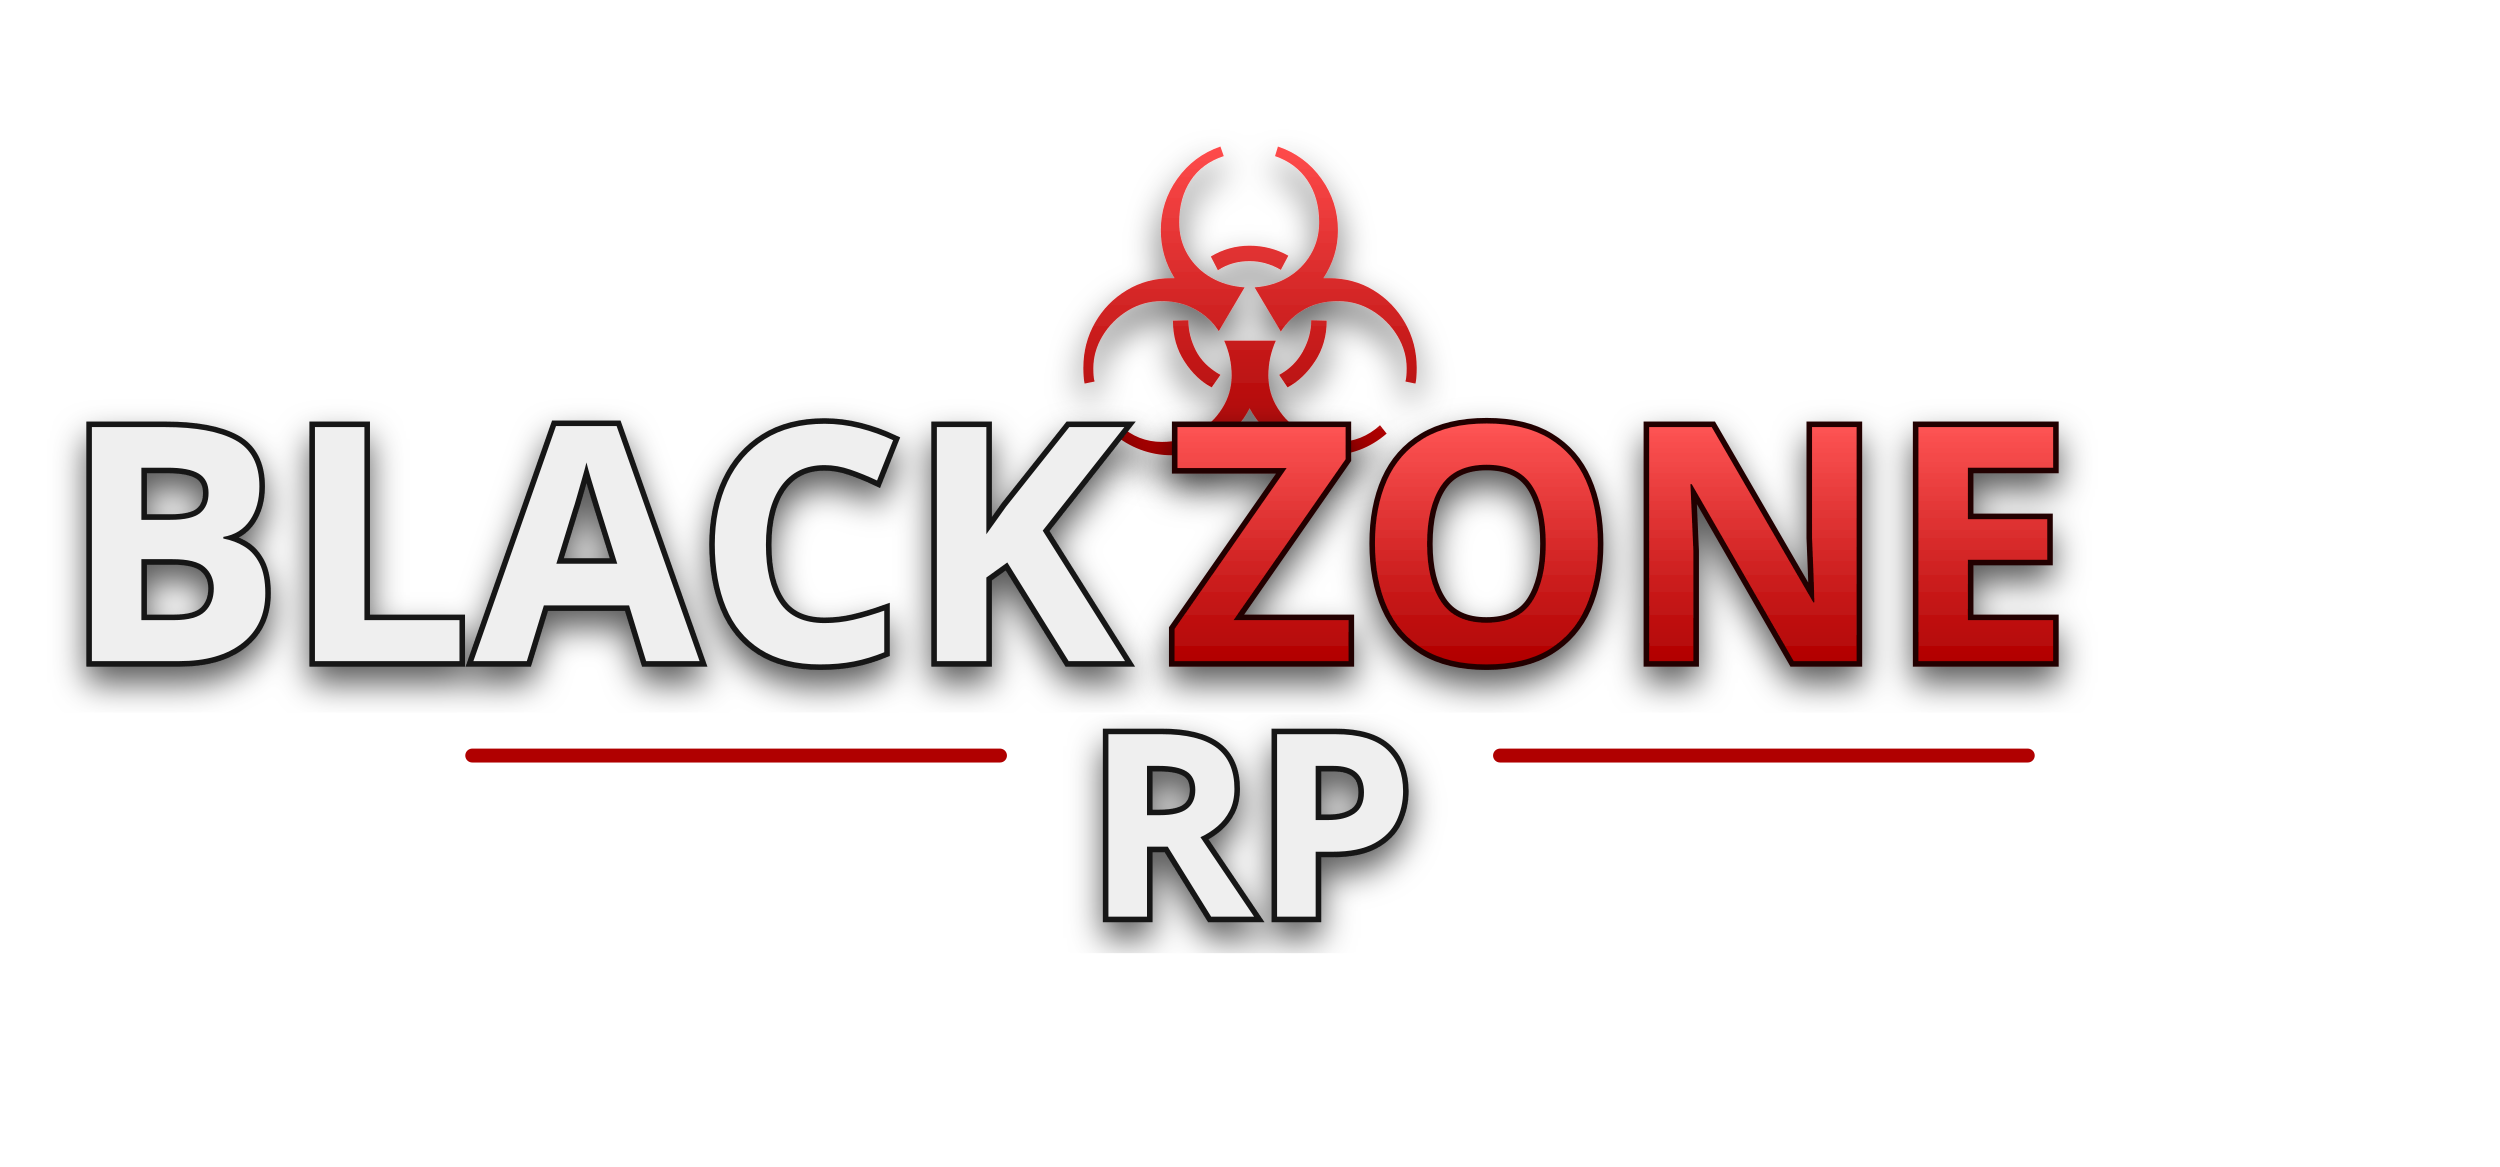
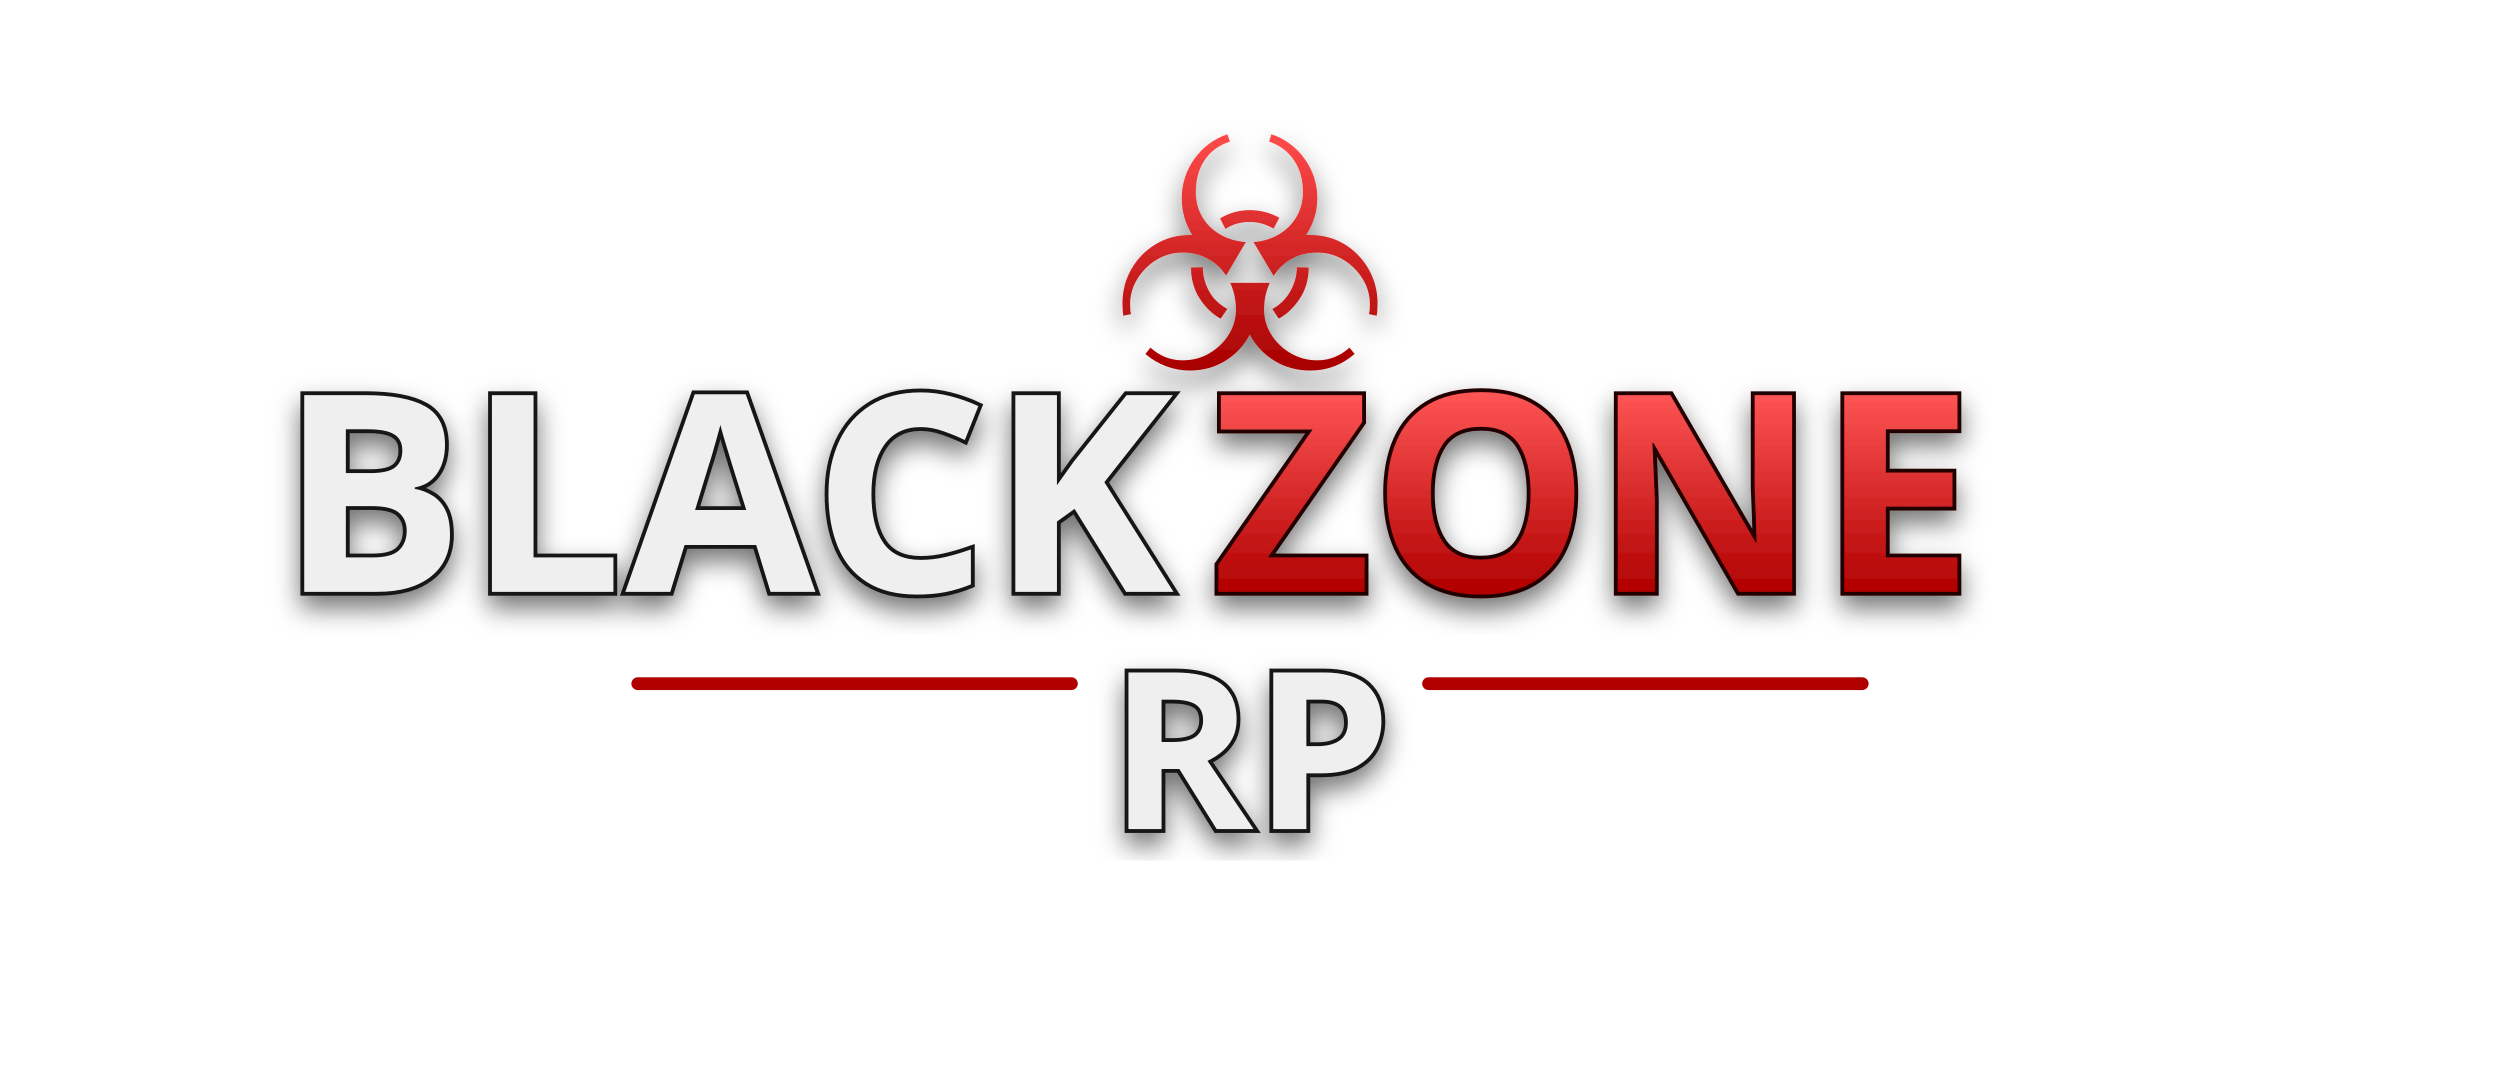
- <svg xmlns="http://www.w3.org/2000/svg" viewBox="0 0 900 420" role="img" aria-label="Black Zone RP">
+ <svg xmlns="http://www.w3.org/2000/svg" viewBox="0 0 980 420" role="img" aria-label="Black Zone RP">
  <defs>
    <linearGradient id="bioRed" x1="0" y1="0" x2="0" y2="1">
      <stop offset="0%" stop-color="#ff4b4b" />
      <stop offset="100%" stop-color="#a70000" />
    </linearGradient>
    <linearGradient id="zoneRed" x1="0" y1="0" x2="0" y2="1">
      <stop offset="0%" stop-color="#ff5555" />
      <stop offset="100%" stop-color="#b00000" />
    </linearGradient>
    <filter id="shadow" x="-20%" y="-20%" width="140%" height="140%">
-       <feDropShadow dx="0" dy="6" stdDeviation="6" flood-color="#000" flood-opacity="0.65" />
+       <feDropShadow dx="0" dy="5" stdDeviation="5" flood-color="#000" flood-opacity="0.55" />
    </filter>
  </defs>
-   <text x="50%" y="112" text-anchor="middle" dominant-baseline="middle" font-size="150" font-family="'Segoe UI Symbol','Noto Sans Symbols2','DejaVu Sans',sans-serif" fill="url(#bioRed)" filter="url(#shadow)">☣</text>
-   <text x="405" y="238" text-anchor="end" font-size="118" font-weight="900" letter-spacing="1" font-family="'Arial Black','Impact',sans-serif" fill="#efefef" stroke="#161616" stroke-width="4" paint-order="stroke" filter="url(#shadow)">BLACK</text>
-   <text x="420" y="238" text-anchor="start" font-size="118" font-weight="900" letter-spacing="1" font-family="'Arial Black','Impact',sans-serif" fill="url(#zoneRed)" stroke="#240000" stroke-width="4" paint-order="stroke" filter="url(#shadow)">ZONE</text>
-   <line x1="170" y1="272" x2="360" y2="272" stroke="#b00000" stroke-width="5" stroke-linecap="round" />
-   <line x1="540" y1="272" x2="730" y2="272" stroke="#b00000" stroke-width="5" stroke-linecap="round" />
-   <text x="50%" y="330" text-anchor="middle" font-size="92" font-weight="900" font-family="'Arial Black','Impact',sans-serif" fill="#efefef" stroke="#161616" stroke-width="4" paint-order="stroke" filter="url(#shadow)">RP</text>
+   <text x="50%" y="102" text-anchor="middle" dominant-baseline="middle" font-size="125" font-family="'Segoe UI Symbol','Noto Sans Symbols2','DejaVu Sans',sans-serif" fill="url(#bioRed)" filter="url(#shadow)">☣</text>
+   <text x="460" y="232" text-anchor="end" font-size="108" font-weight="900" letter-spacing="1" font-family="'Arial Black','Impact',sans-serif" fill="#efefef" stroke="#161616" stroke-width="3" paint-order="stroke" filter="url(#shadow)">BLACK</text>
+   <text x="475" y="232" text-anchor="start" font-size="108" font-weight="900" letter-spacing="1" font-family="'Arial Black','Impact',sans-serif" fill="url(#zoneRed)" stroke="#240000" stroke-width="3" paint-order="stroke" filter="url(#shadow)">ZONE</text>
+   <line x1="250" y1="268" x2="420" y2="268" stroke="#b00000" stroke-width="5" stroke-linecap="round" />
+   <line x1="560" y1="268" x2="730" y2="268" stroke="#b00000" stroke-width="5" stroke-linecap="round" />
+   <text x="50%" y="325" text-anchor="middle" font-size="86" font-weight="900" font-family="'Arial Black','Impact',sans-serif" fill="#efefef" stroke="#161616" stroke-width="3" paint-order="stroke" filter="url(#shadow)">RP</text>
</svg>
